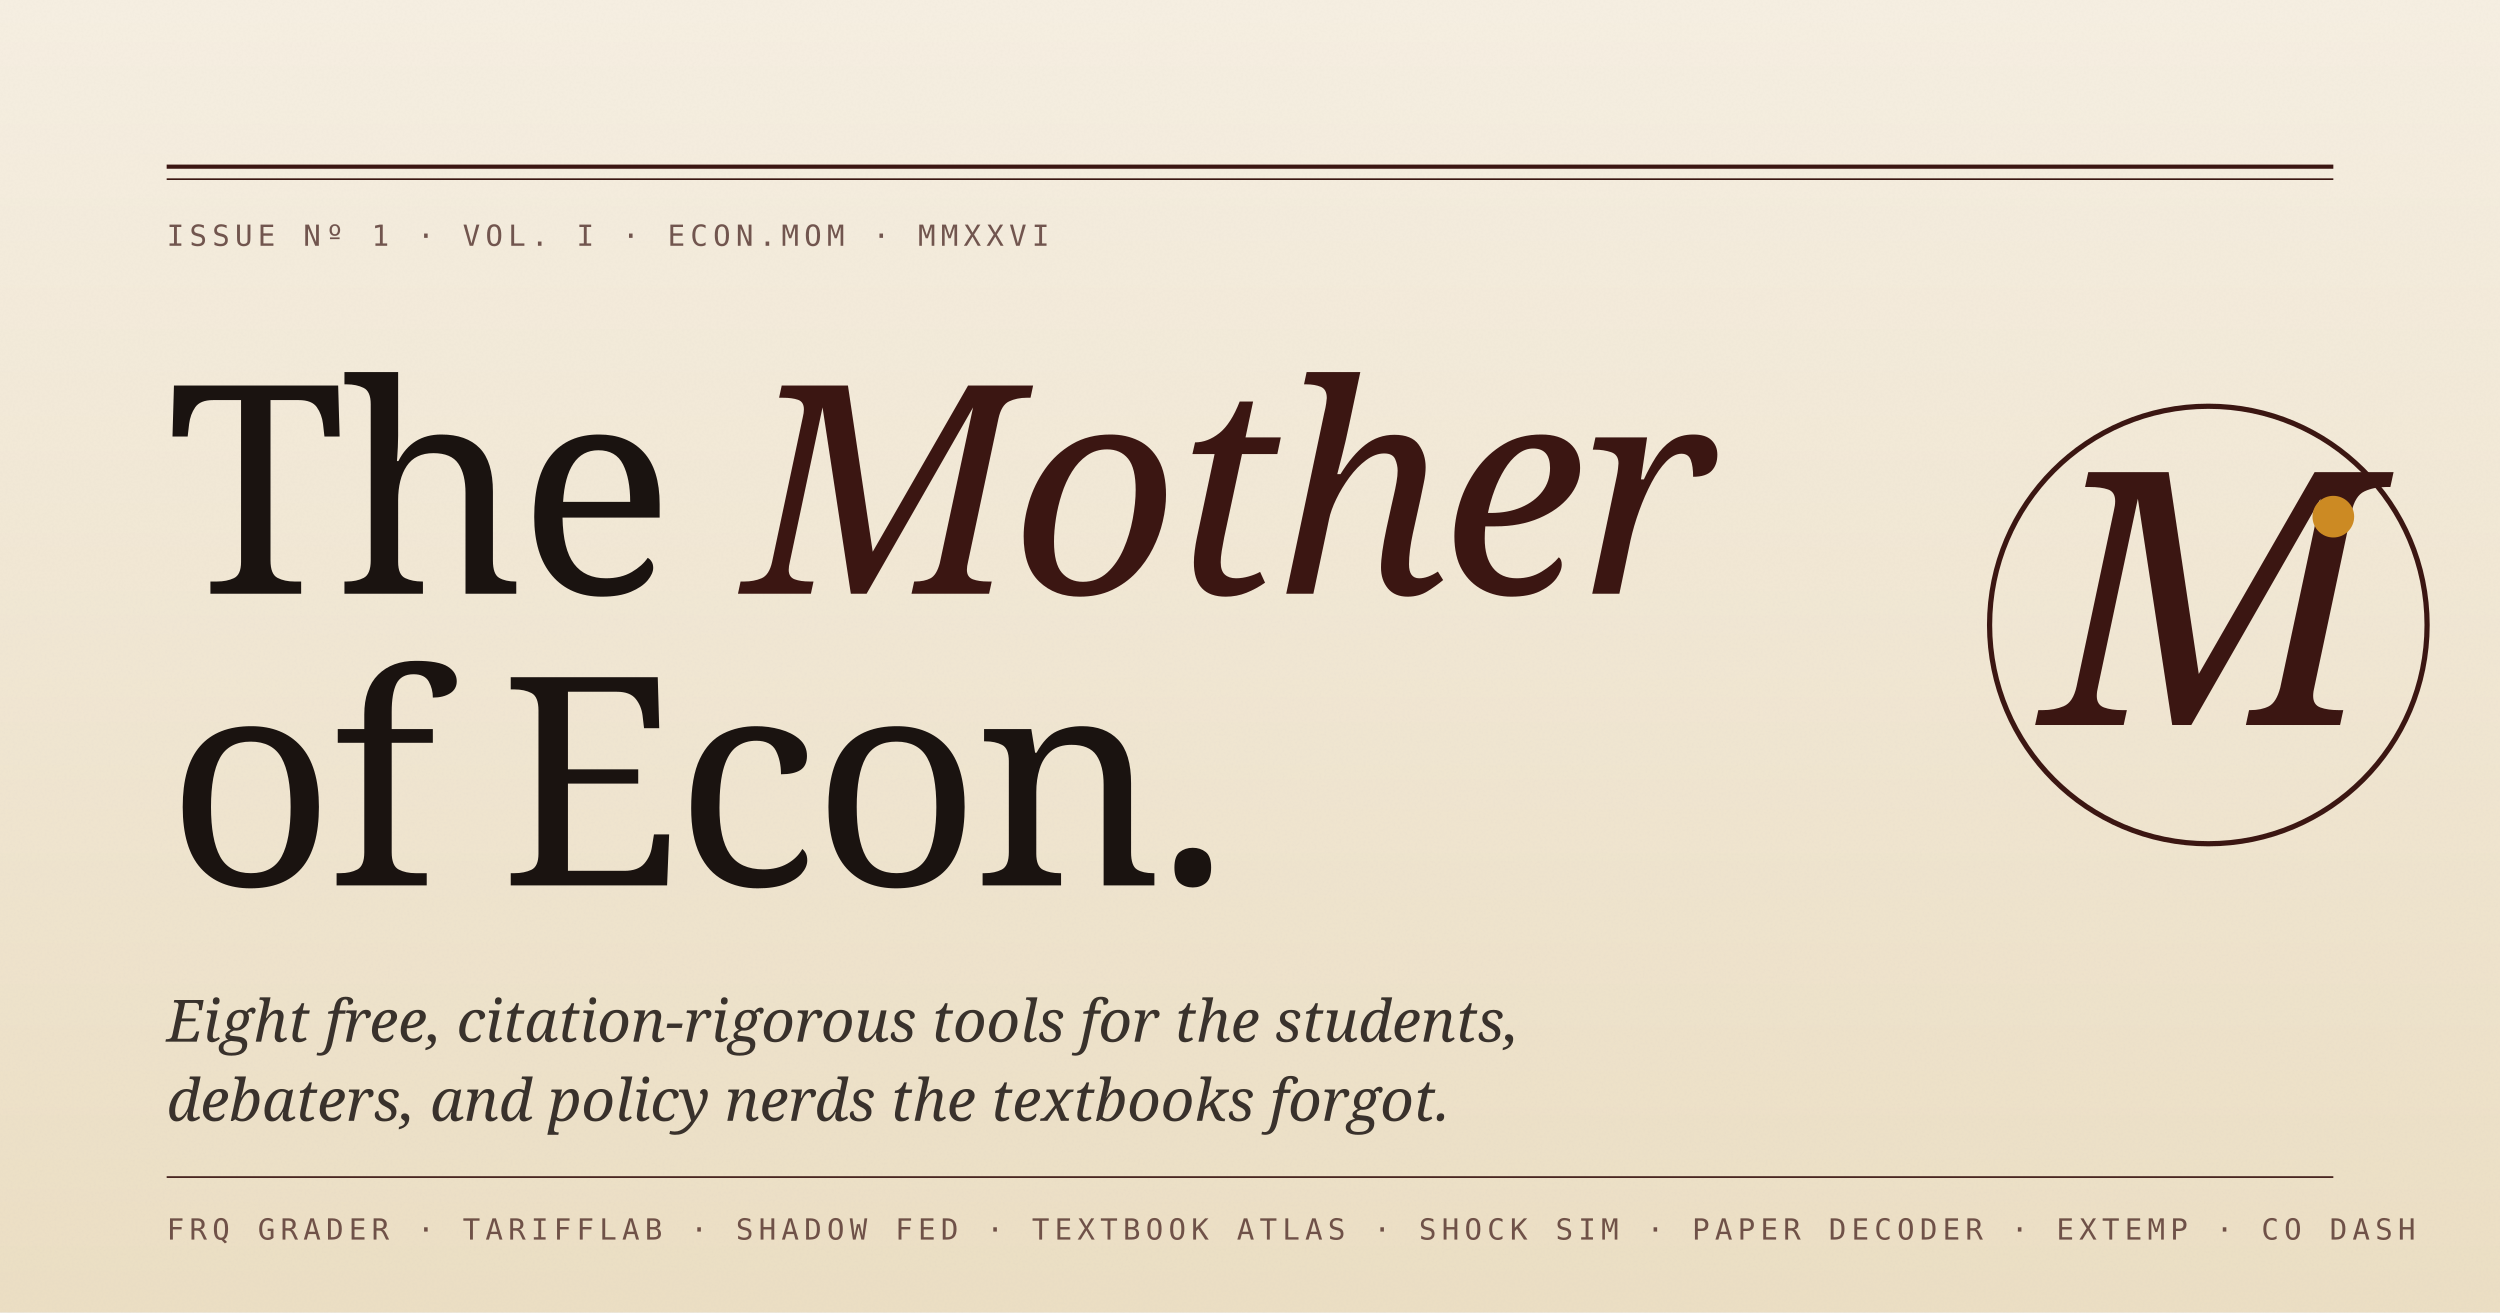
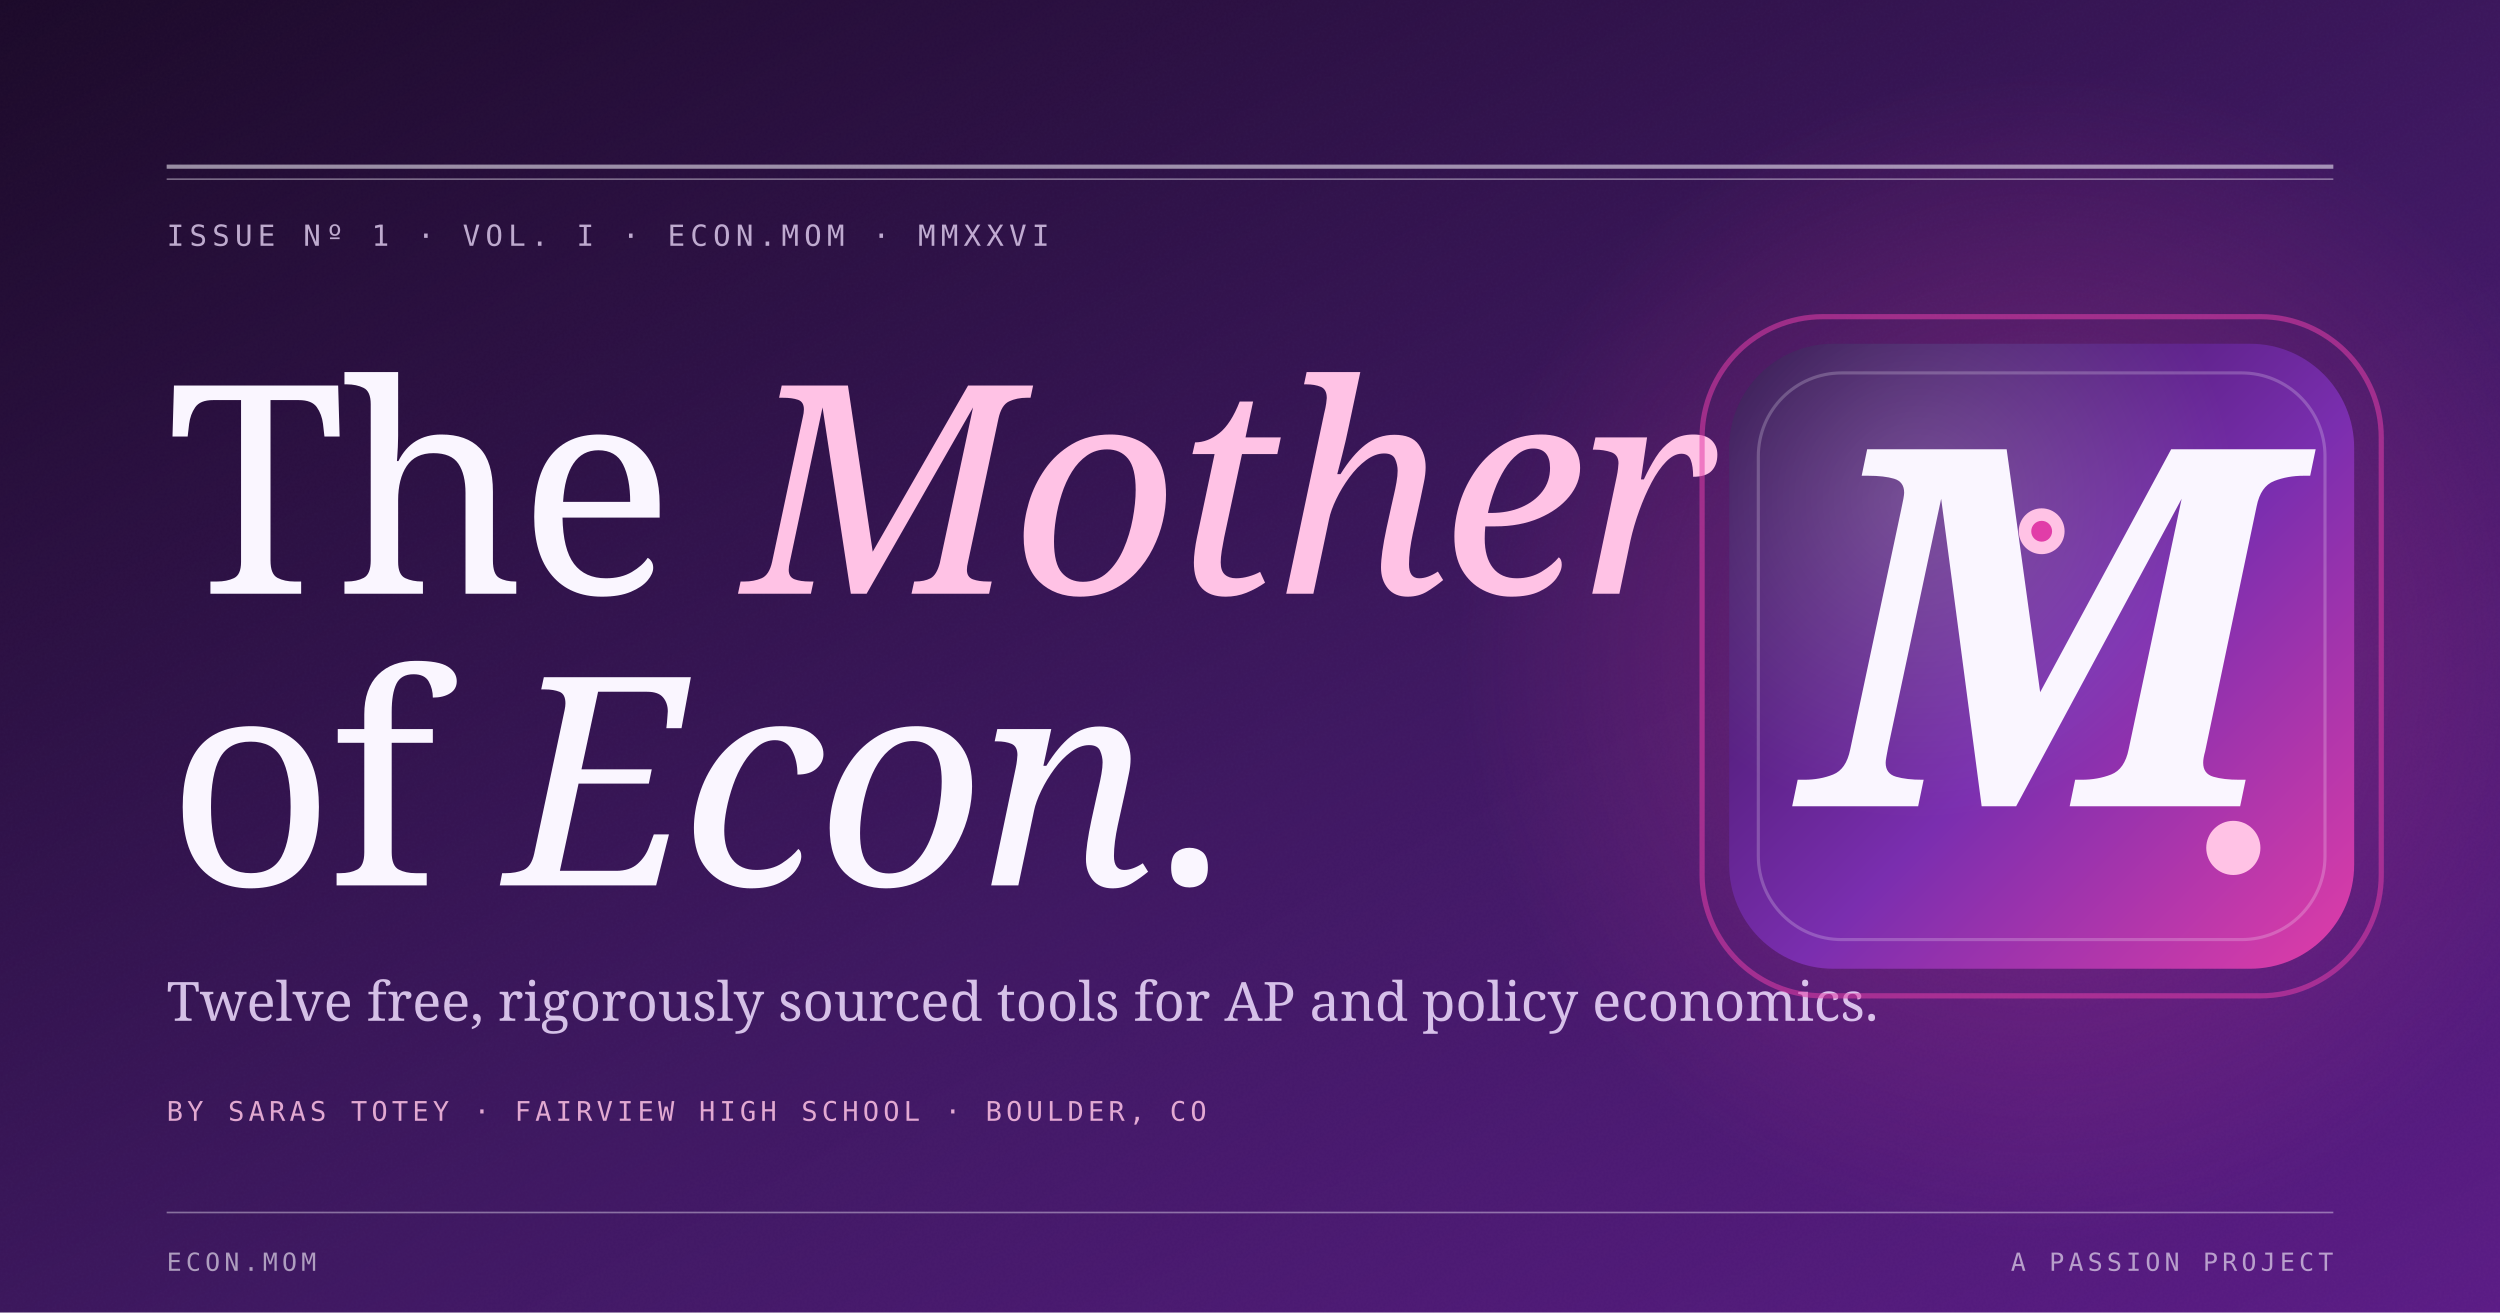
<svg xmlns="http://www.w3.org/2000/svg" viewBox="0 0 1200 630" width="1200" height="630">
  <defs>
-     <linearGradient id="bg" x1="0" y1="0" x2="0" y2="1">
-       <stop offset="0%" stop-color="#f6efe2" />
-       <stop offset="100%" stop-color="#ecdfc4" />
+     <linearGradient id="bg" x1="0" y1="0" x2="1" y2="1">
+       <stop offset="0%" stop-color="#1a0828" />
+       <stop offset="55%" stop-color="#3D1660" />
+       <stop offset="100%" stop-color="#5A1A85" />
    </linearGradient>
-     <linearGradient id="ink" x1="0" y1="0" x2="1" y2="0">
-       <stop offset="0%" stop-color="#3b1612" />
-       <stop offset="100%" stop-color="#5a2018" />
+     <linearGradient id="seal" x1="0" y1="0" x2="1" y2="1">
+       <stop offset="0%" stop-color="#2A0E47" />
+       <stop offset="55%" stop-color="#7A2EAF" />
+       <stop offset="100%" stop-color="#E13DA8" />
    </linearGradient>
+     <radialGradient id="glow" cx="0.3" cy="0.25" r="0.85">
+       <stop offset="0%" stop-color="#FFFFFF" stop-opacity="0.22" />
+       <stop offset="60%" stop-color="#FFFFFF" stop-opacity="0" />
+     </radialGradient>
+     <radialGradient id="halo" cx="0.5" cy="0.5" r="0.5">
+       <stop offset="0%" stop-color="#E13DA8" stop-opacity="0.35" />
+       <stop offset="100%" stop-color="#E13DA8" stop-opacity="0" />
+     </radialGradient>
    <filter id="noise">
      <feTurbulence type="fractalNoise" baseFrequency="0.85" numOctaves="2" stitchTiles="stitch" />
-       <feColorMatrix values="0 0 0 0 0.13 0 0 0 0 0.09 0 0 0 0 0.06 0 0 0 0.5 0" />
+       <feColorMatrix values="0 0 0 0 1 0 0 0 0 1 0 0 0 0 1 0 0 0 0.04 0" />
    </filter>
  </defs>
  <rect width="1200" height="630" fill="url(#bg)" />
-   <rect width="1200" height="630" fill="black" opacity="0.04" filter="url(#noise)" />
-   <line x1="80" y1="80" x2="1120" y2="80" stroke="#3b1612" stroke-width="2" />
-   <line x1="80" y1="86" x2="1120" y2="86" stroke="#3b1612" stroke-width="0.8" />
-   <text x="80" y="118" font-family="ui-monospace, SFMono-Regular, Menlo, monospace" font-size="14" letter-spacing="2.5" fill="#3b1612" opacity="0.7">ISSUE Nº 1 · VOL. I · ECON.MOM · MMXXVI</text>
-   <text x="80" y="285" font-family="Georgia, 'Source Serif 4', serif" font-size="140" font-weight="300" fill="#1a1310" letter-spacing="-3">The <tspan font-weight="400" font-style="italic" fill="#3b1612">Mother</tspan>
+   <rect width="1200" height="630" fill="white" opacity="0.5" filter="url(#noise)" />
+   <circle cx="980" cy="315" r="280" fill="url(#halo)" />
+   <line x1="80" y1="80" x2="1120" y2="80" stroke="#FAF6FF" stroke-width="2" opacity="0.55" />
+   <line x1="80" y1="86" x2="1120" y2="86" stroke="#FAF6FF" stroke-width="0.8" opacity="0.4" />
+   <text x="80" y="118" font-family="ui-monospace, SFMono-Regular, Menlo, monospace" font-size="14" letter-spacing="2.5" fill="#F0DEFF" opacity="0.75">ISSUE Nº 1 · VOL. I · ECON.MOM · MMXXVI</text>
+   <text x="80" y="285" font-family="Fraunces, 'Playfair Display', Georgia, serif" font-size="140" font-weight="300" fill="#FAF6FF" letter-spacing="-3">The <tspan font-weight="500" font-style="italic" fill="#FFC2E5">Mother</tspan>
  </text>
-   <text x="80" y="425" font-family="Georgia, 'Source Serif 4', serif" font-size="140" font-weight="300" fill="#1a1310" letter-spacing="-3">of Econ.</text>
-   <text x="80" y="500" font-family="Georgia, 'Source Serif 4', serif" font-size="28" font-style="italic" fill="#1a1310" opacity="0.85">Eight free, citation-rigorous tools for the students,</text>
-   <text x="80" y="538" font-family="Georgia, 'Source Serif 4', serif" font-size="28" font-style="italic" fill="#1a1310" opacity="0.85">debaters, and policy nerds the textbooks forgot.</text>
-   <g transform="translate(960, 200)">
-     <circle cx="100" cy="100" r="105" fill="none" stroke="#3b1612" stroke-width="2.5" />
-     <text x="100" y="148" text-anchor="middle" font-family="Georgia, serif" font-size="170" font-style="italic" font-weight="500" fill="#3b1612">M</text>
-     <circle cx="160" cy="48" r="10" fill="#cc8a23" />
+   <text x="80" y="425" font-family="Fraunces, 'Playfair Display', Georgia, serif" font-size="140" font-weight="300" fill="#FAF6FF" letter-spacing="-3">of <tspan font-style="italic">Econ</tspan>.</text>
+   <text x="80" y="490" font-family="Georgia, serif" font-size="26" fill="#F0DEFF" opacity="0.85">Twelve free, rigorously sourced tools for AP and policy economics.</text>
+   <text x="80" y="538" font-family="ui-monospace, SFMono-Regular, Menlo, monospace" font-size="13" letter-spacing="2" fill="#FFC2E5" opacity="0.85">BY SARAS TOTEY · FAIRVIEW HIGH SCHOOL · BOULDER, CO</text>
+   <line x1="80" y1="582" x2="1120" y2="582" stroke="#FAF6FF" stroke-width="0.8" opacity="0.4" />
+   <text x="80" y="610" font-family="ui-monospace, SFMono-Regular, Menlo, monospace" font-size="12" letter-spacing="2" fill="#FAF6FF" opacity="0.6">ECON.MOM</text>
+   <text x="1120" y="610" text-anchor="end" font-family="ui-monospace, SFMono-Regular, Menlo, monospace" font-size="12" letter-spacing="2" fill="#FAF6FF" opacity="0.6">A PASSION PROJECT</text>
+   <g transform="translate(820, 155)">
+     <rect x="-3" y="-3" width="326" height="326" rx="58" fill="none" stroke="#E13DA8" stroke-width="2.5" opacity="0.55" />
+     <rect x="10" y="10" width="300" height="300" rx="50" fill="url(#seal)" />
+     <rect x="10" y="10" width="300" height="300" rx="50" fill="url(#glow)" />
+     <rect x="24" y="24" width="272" height="272" rx="40" fill="none" stroke="#FAF6FF" stroke-width="1.5" opacity="0.22" />
+     <text x="160" y="232" font-family="Fraunces, 'Playfair Display', Georgia, serif" font-size="240" font-weight="700" font-style="italic" text-anchor="middle" fill="#FAF6FF" letter-spacing="-6">M</text>
+     <circle cx="160" cy="100" r="11" fill="#FFC2E5" />
+     <circle cx="160" cy="100" r="5" fill="#E13DA8" />
+     <circle cx="252" cy="252" r="13" fill="#FFC2E5" />
  </g>
-   <line x1="80" y1="565" x2="1120" y2="565" stroke="#3b1612" stroke-width="0.8" />
-   <text x="80" y="595" font-family="ui-monospace, SFMono-Regular, Menlo, monospace" font-size="14" letter-spacing="2.5" fill="#3b1612" opacity="0.7">FRQ GRADER · TARIFFLAB · SHADOW FED · TEXTBOOK ATLAS · SHOCK SIM · PAPER DECODER · EXTEMP · CO DASH</text>
</svg>
